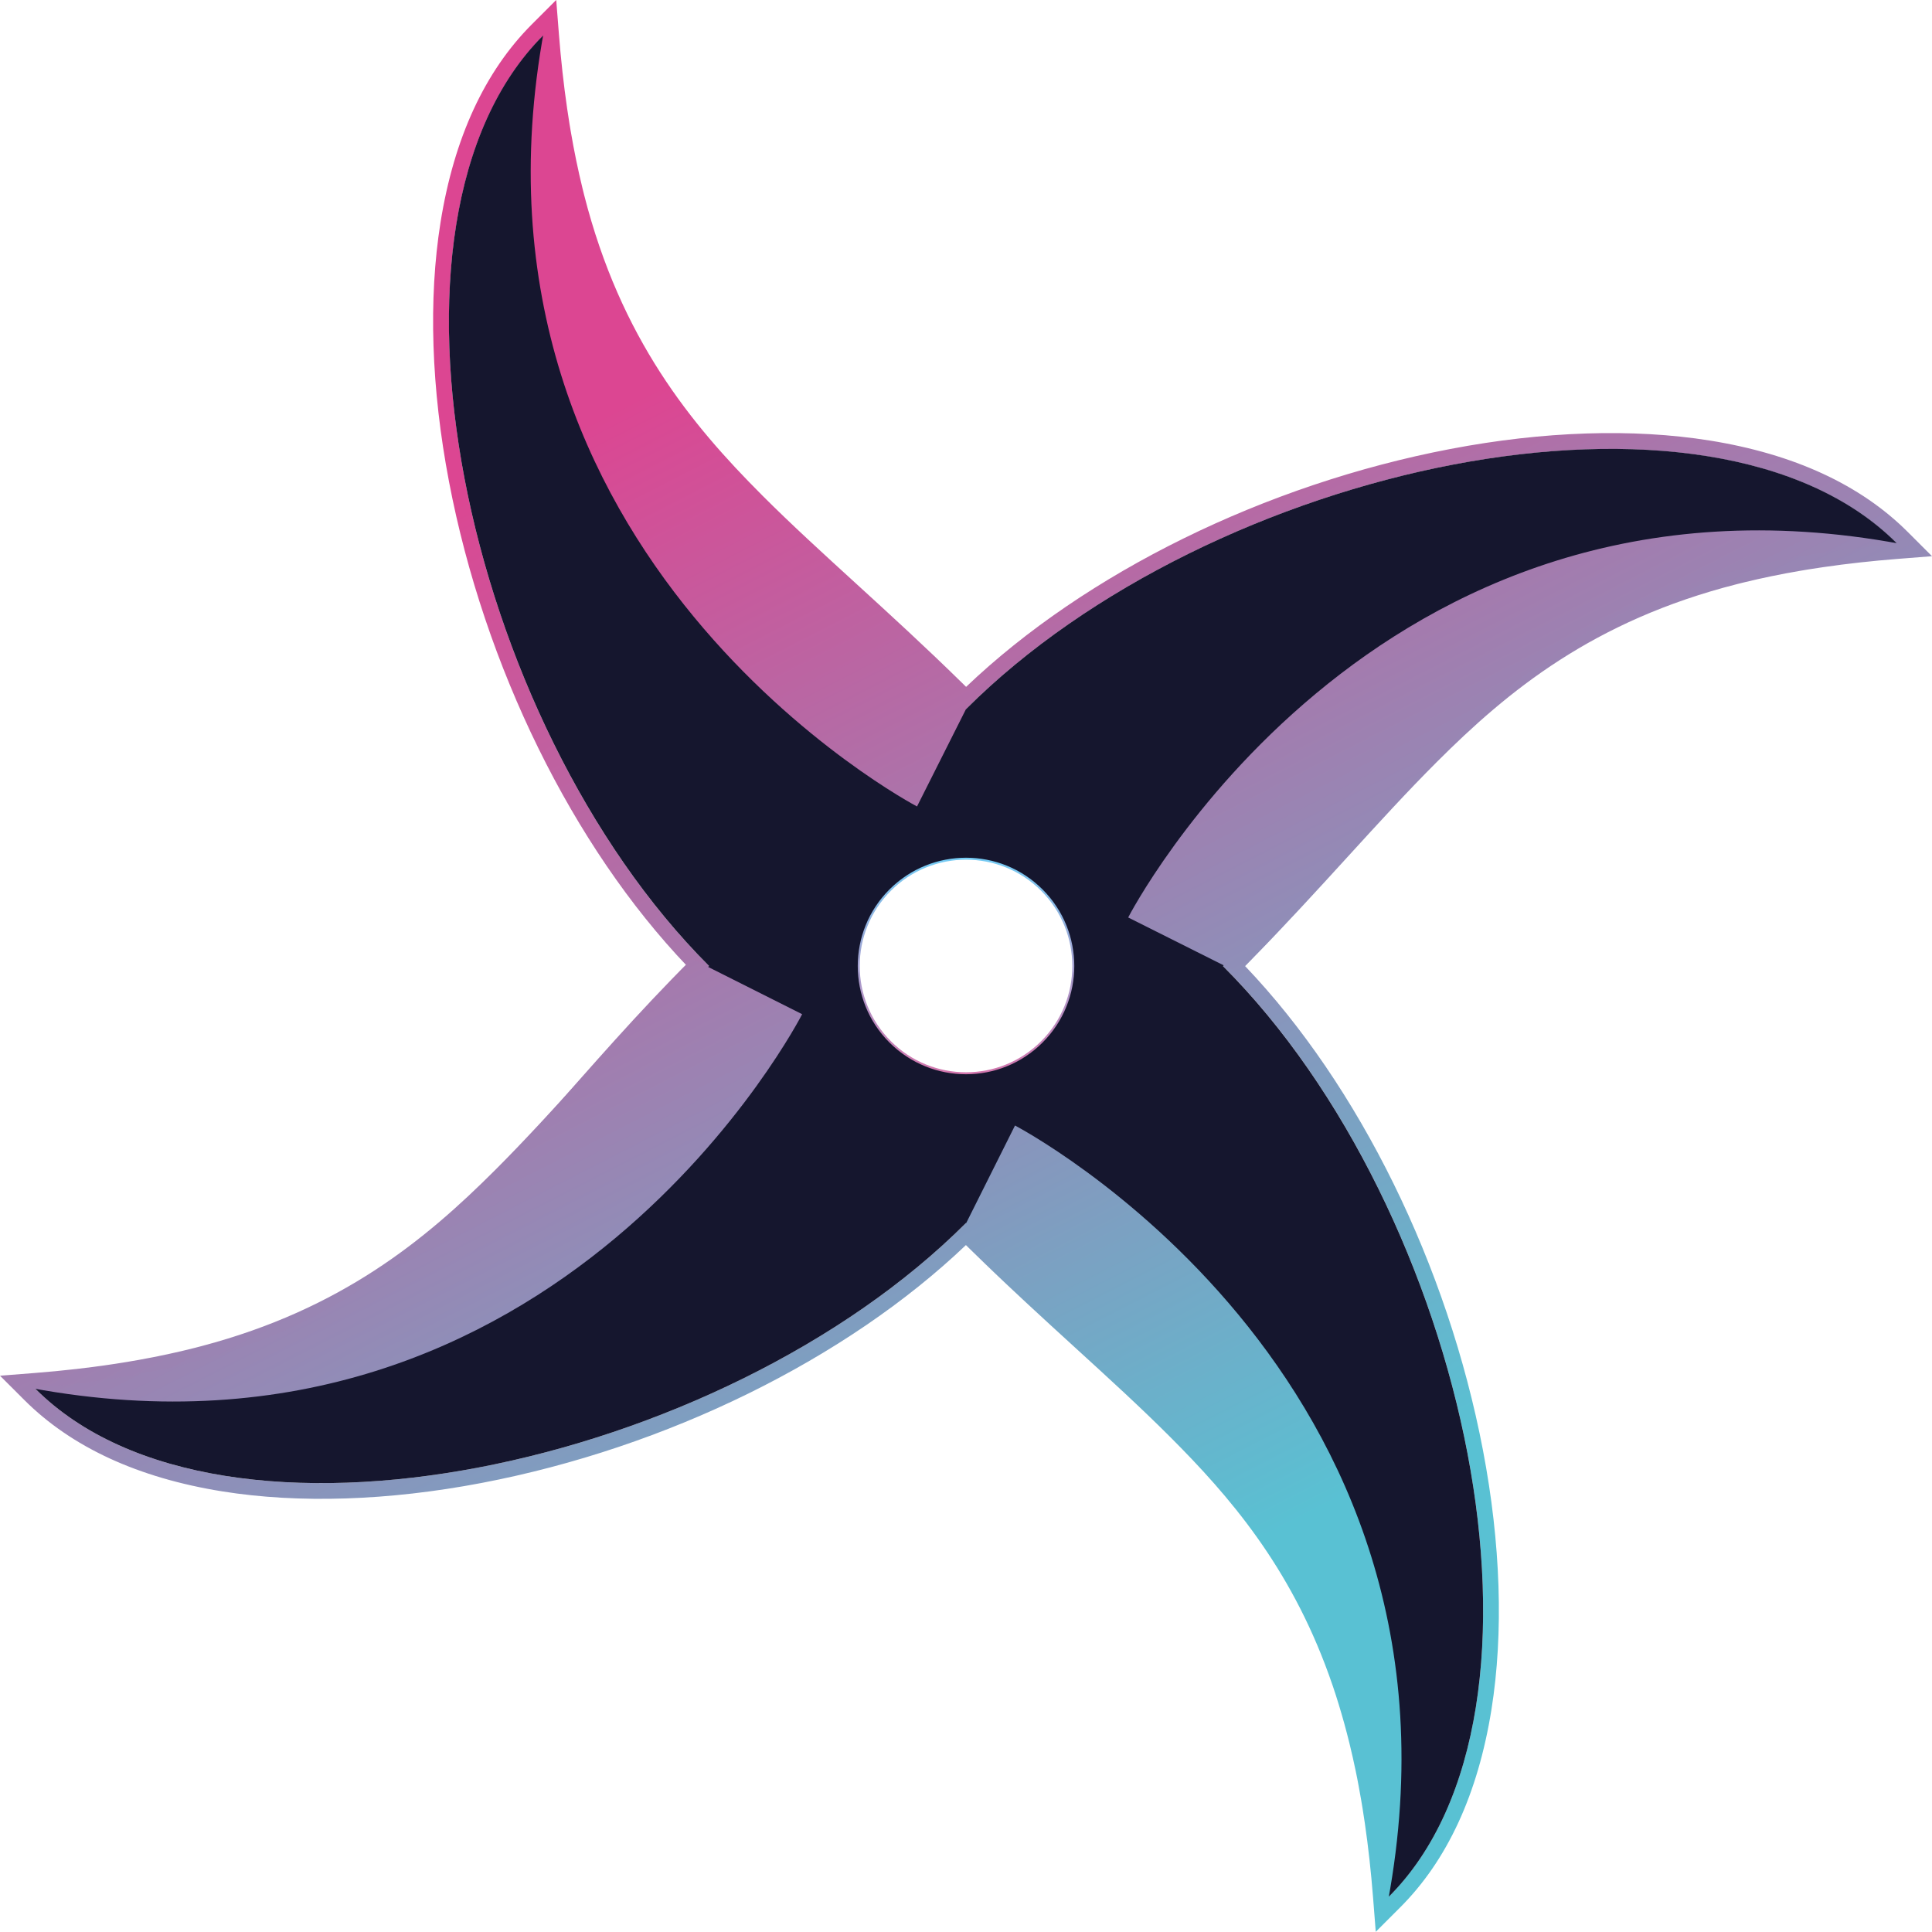
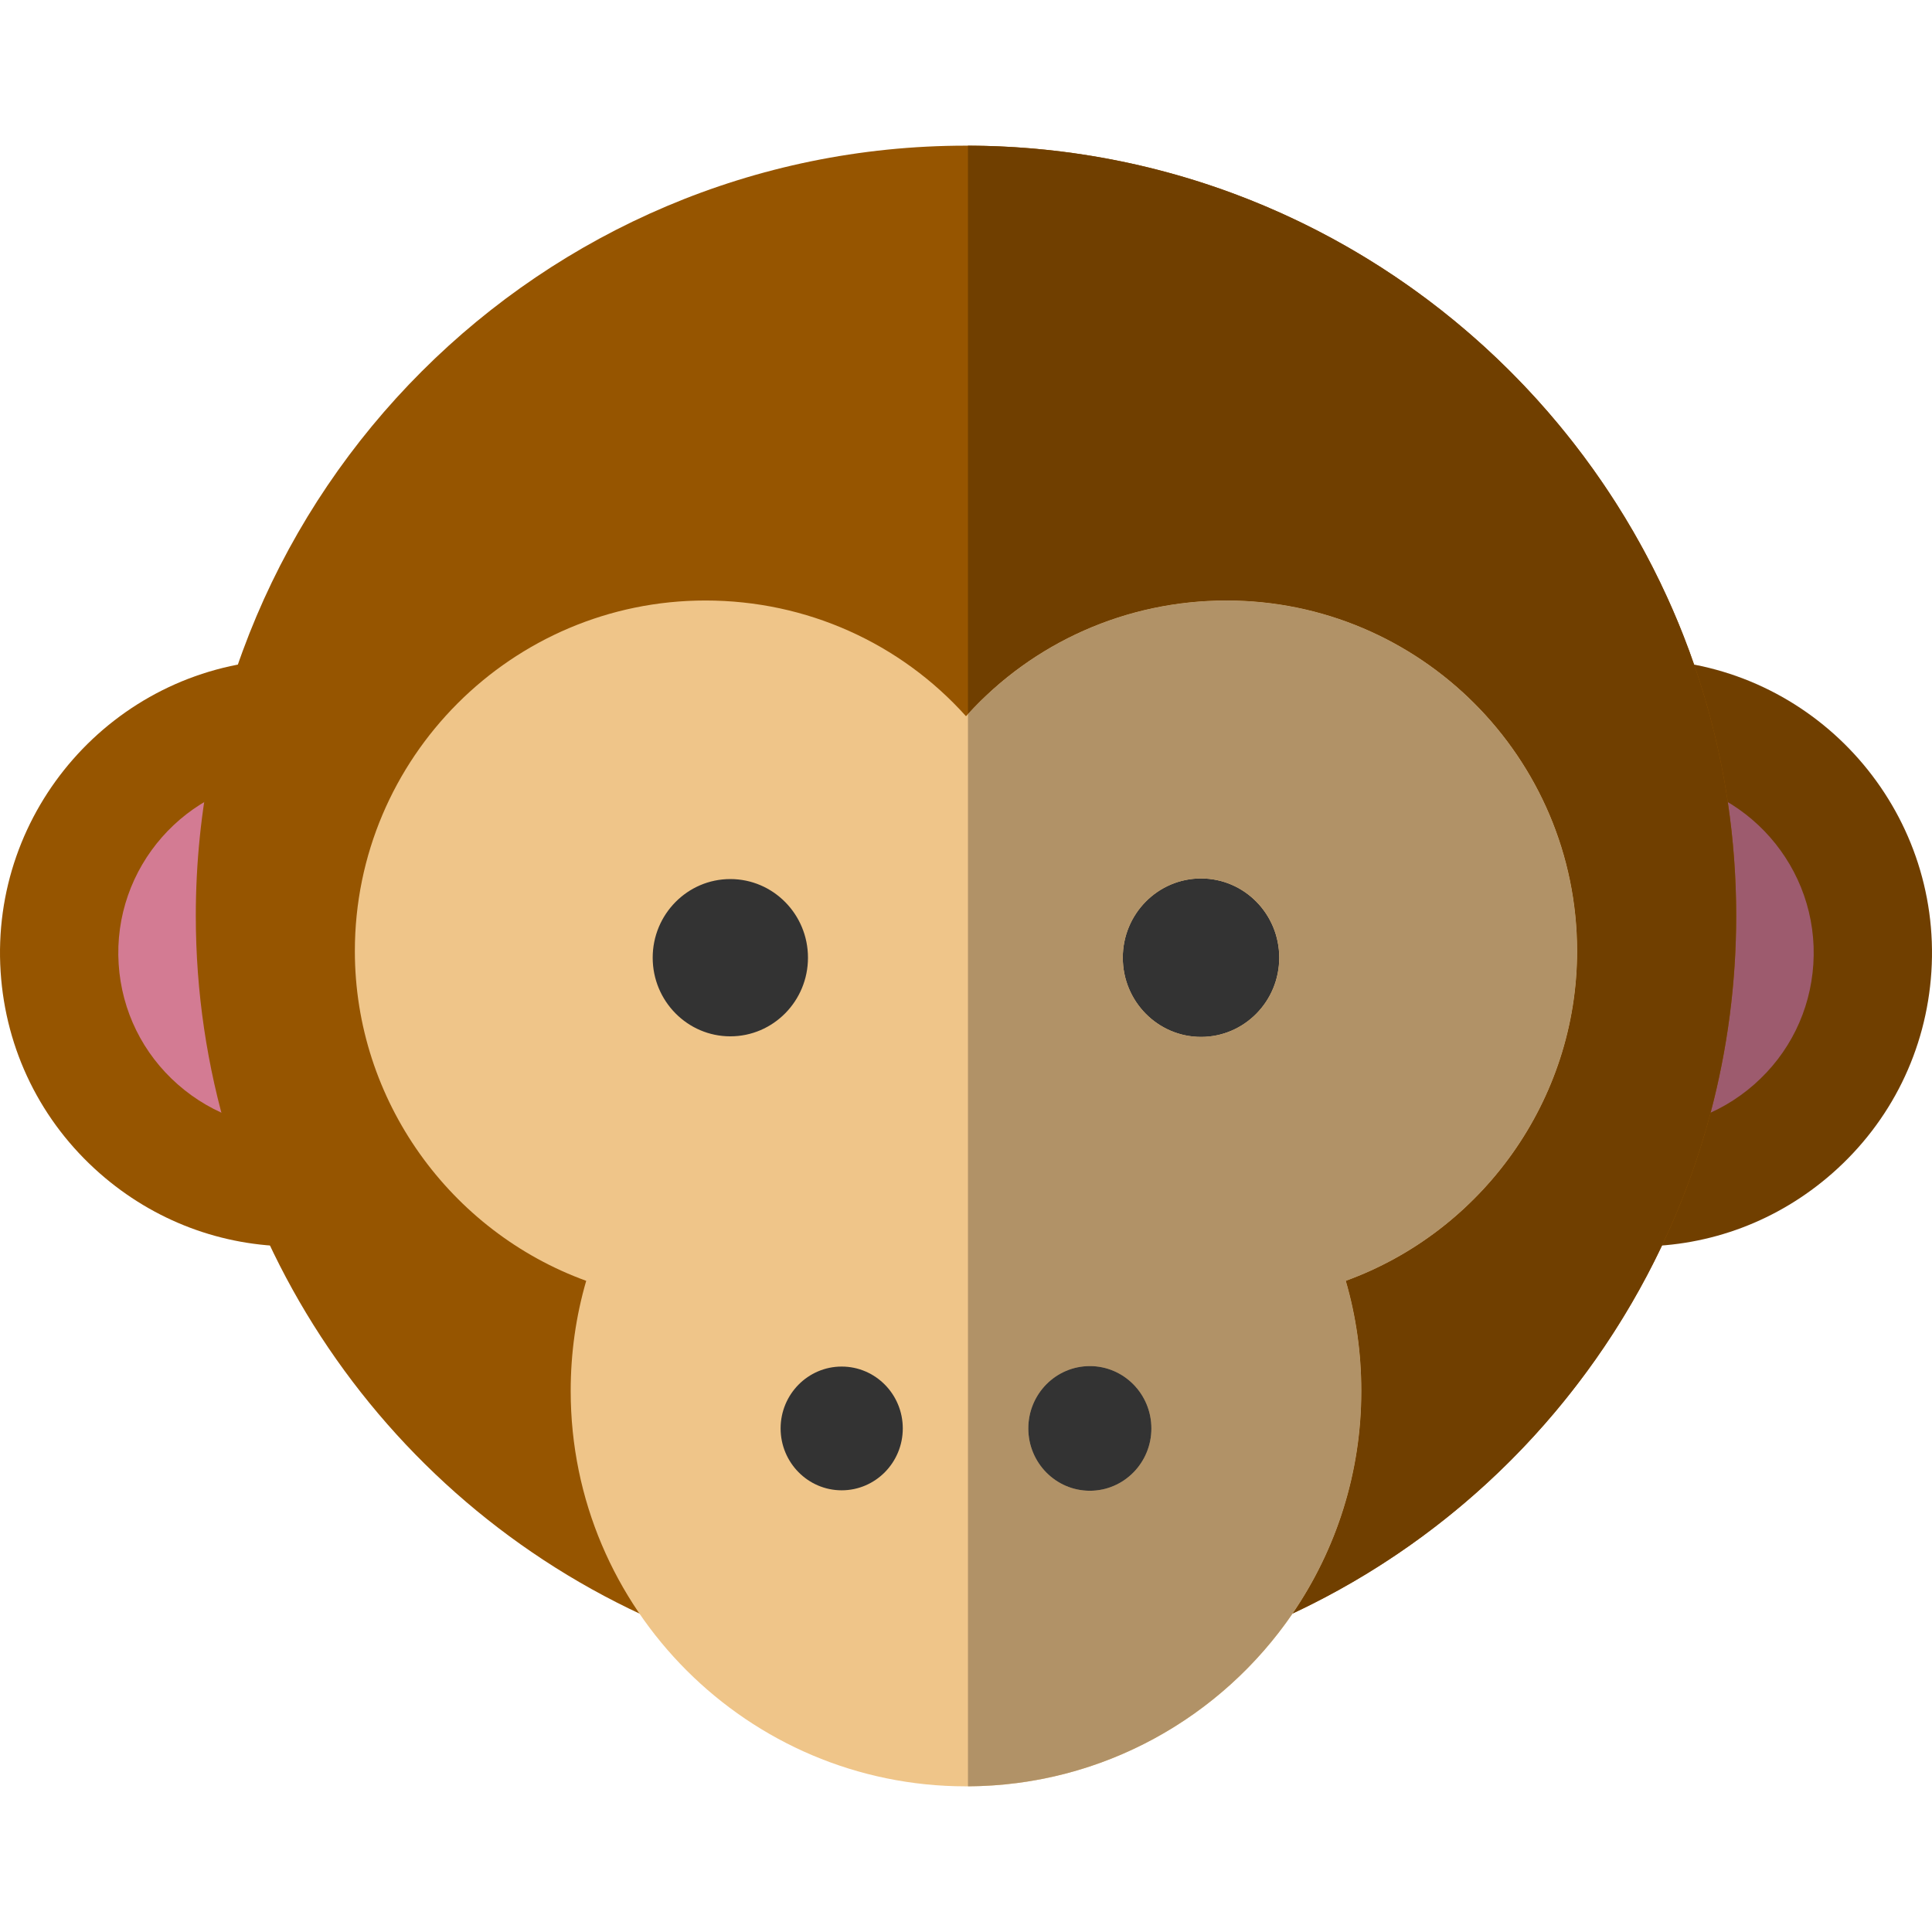
- <svg xmlns="http://www.w3.org/2000/svg" xmlns:xlink="http://www.w3.org/1999/xlink" viewBox="0 0 978.43 978.43">
-   <defs>
-     <style>.a{fill:url(#a);}.b{fill:#15162e;}.c{fill:url(#b);}.d{fill:url(#c);}.e{fill:url(#d);}.f{fill:url(#e);}.g{fill:none;stroke-miterlimit:10;stroke:url(#f);}</style>
-     <linearGradient id="a" x1="393.35" y1="606.91" x2="1019.35" y2="808.91" gradientTransform="translate(708.66 -293.54) rotate(45)" gradientUnits="userSpaceOnUse">
-       <stop offset="0" stop-color="#dc4692" />
-       <stop offset="1" stop-color="#59c1d3" />
-     </linearGradient>
-     <linearGradient id="b" x1="474.38" y1="316.21" x2="1130.26" y2="527.85" xlink:href="#a" />
-     <linearGradient id="c" x1="280.09" y1="887.62" x2="939.09" y2="1100.27" xlink:href="#a" />
-     <linearGradient id="d" x1="394.22" y1="599.67" x2="1023.75" y2="802.81" xlink:href="#a" />
-     <linearGradient id="e" x1="389.58" y1="612.58" x2="1018.37" y2="815.48" xlink:href="#a" />
-     <linearGradient id="f" x1="669.89" y1="669.89" x2="747.43" y2="747.43" gradientTransform="translate(708.66 -293.54) rotate(45)" gradientUnits="userSpaceOnUse">
-       <stop offset="0" stop-color="#76ccf4" />
-       <stop offset="1" stop-color="#d376ad" />
-     </linearGradient>
-   </defs>
-   <path class="a" d="M974.76,1085.24c6.2-38.75,4.72-84.15-4.29-131.3C952.59,860.27,907.78,769.27,850,708.71l2.27-2.31c18.25-18.61,34.35-36.24,49.92-53.3s30.21-33.08,45-47.85c35.83-35.79,79-71.46,152-90q1.68-.43,3.39-.84c9.17-2.24,18.86-4.24,28.79-5.93l3.81-.64c2.55-.41,5.17-.81,7.78-1.19,11.88-1.74,24.54-3.13,37.61-4.16l17.3-1.36-12.27-12.27c-23.9-23.9-57.66-39.49-100.36-46.32-38.75-6.2-84.15-4.72-131.3,4.29-93.67,17.88-184.67,62.69-245.23,120.47l-2.31-2.27c-18.61-18.25-36.24-34.35-53.29-49.92s-32.87-30-47.56-44.69l-.3-.31c-35.79-35.83-71.46-79.05-90-152q-.43-1.68-.84-3.39c-2.24-9.17-4.24-18.86-5.93-28.79-.22-1.26-.43-2.53-.64-3.81-.41-2.54-.81-5.16-1.19-7.78-1.74-11.89-3.13-24.54-4.16-37.61l-1.36-17.3-12.27,12.27c-23.9,23.9-39.49,57.66-46.32,100.36-6.2,38.75-4.72,84.15,4.29,131.3,17.88,93.67,62.69,184.67,120.47,245.23l-2.27,2.31c-2.48,2.52-5,5.15-7.6,7.82q-2.49,2.58-4.94,5.16L547.65,729c-3,3.23-6.14,6.53-9.45,10.09-8,8.59-15.65,17-23.07,25.11-15.53,17-30.21,33.09-45,47.86-35.26,35.21-77.67,70.38-148.65,89.11-1.1.3-2.22.58-3.34.87-2.24.57-4.54,1.13-6.84,1.67s-4.66,1.07-7,1.57c-4.74,1-9.64,2-14.57,2.87-7.51,1.35-15.36,2.56-23.34,3.59-2.69.35-5.44.69-8.19,1-6.93.8-14.14,1.49-21.44,2.06l-17.31,1.36,12.28,12.27c23.9,23.9,57.66,39.49,100.36,46.32,38.75,6.2,84.15,4.72,131.3-4.29C557.05,952.59,648.05,907.78,708.61,850l2.31,2.27c2.54,2.49,5.17,5.05,7.82,7.6q2.58,2.49,5.15,4.94l5.12,4.86c3.23,3,6.53,6.14,10.09,9.45,8.59,8,17,15.65,25.11,23.07,16.9,15.43,32.87,30,47.56,44.7l.3.3c30,30,60.45,65.36,80.31,120.32.72,2,1.43,4,2.11,6,2.08,6.13,4,12.52,5.8,19,.9,3.29,1.78,6.67,2.6,10,1.12,4.56,2.18,9.28,3.16,14,.49,2.4,1,4.85,1.43,7.29s.91,5,1.34,7.48c.22,1.26.43,2.53.64,3.81.41,2.56.81,5.17,1.19,7.78,1.74,11.88,3.13,24.54,4.16,37.61l1.36,17.3,12.27-12.27C952.34,1161.7,967.93,1127.94,974.76,1085.24Zm-56.19,56.56c-.39-2.66-.79-5.3-1.22-7.9-.21-1.3-.42-2.59-.64-3.88q-.66-3.86-1.37-7.61t-1.46-7.42q-1.51-7.34-3.21-14.31-1.27-5.22-2.66-10.27-2.76-10.08-5.94-19.44-1.07-3.13-2.16-6.18c-18.76-51.88-47.12-88.15-82.18-123.25l-.31-.31c-21.92-21.92-46.45-43.41-72.87-68q-5-4.63-10-9.41c-1.69-1.6-3.38-3.2-5.08-4.83s-3.42-3.26-5.13-4.91q-3.87-3.72-7.77-7.55L713.91,844c-1.75-1.72-3.49-3.46-5.25-5.21-124,124-377,178.26-471.29,84,7.48-.59,14.71-1.29,21.73-2.09q4.2-.48,8.31-1,12.31-1.61,23.72-3.65,7.61-1.37,14.85-2.93,3.61-.78,7.15-1.6c2.35-.56,4.68-1.12,7-1.71l3.43-.88c68-18,111-49.94,152.25-91.19,22-22,43.6-46.63,68.28-73.18q4.63-5,9.41-10c1.6-1.69,3.2-3.38,4.83-5.08s3.26-3.42,4.91-5.13q3.72-3.87,7.55-7.77l2.57-2.61c1.72-1.75,3.46-3.49,5.21-5.25-124-124-178.26-377-84-471.29,1.06,13.45,2.47,26.14,4.22,38.15.39,2.66.79,5.3,1.22,7.9.21,1.3.42,2.59.64,3.88,1.76,10.28,3.77,20,6,29.34.29,1.16.57,2.31.87,3.46,17.78,70,50.13,113.69,92.07,155.68.1.11.2.21.31.31,29.49,29.49,63.7,58.19,100.9,94.67l2.61,2.57c1.75,1.72,3.49,3.46,5.25,5.21,124-124,377-178.26,471.29-84-13.45,1.06-26.14,2.47-38.15,4.22-2.66.39-5.3.79-7.9,1.22l-3.88.64c-10.28,1.76-20,3.77-29.34,6-1.16.29-2.31.57-3.46.87-70,17.78-113.69,50.13-155.68,92.07-29.6,29.56-58.37,63.88-95,101.21L844,703.41c-1.72,1.75-3.46,3.49-5.21,5.25,124,124,178.26,377,84,471.29C921.73,1166.5,920.32,1153.81,918.57,1141.8Z" transform="translate(-219.44 -219.45)" />
-   <path class="b" d="M1180,494.53c-94.26-94.25-347.32-39.95-471.29,84C596.3,466.19,509.56,428.62,494.53,237.37c-94.25,94.26-39.95,347.32,84,471.29C466.19,821,428.62,907.76,237.37,922.79c94.26,94.25,347.32,40,471.29-84C821,951.13,907.76,988.7,922.79,1180c94.25-94.26,40-347.32-84-471.29C951.13,596.3,988.7,509.56,1180,494.53ZM670.24,747.08a54.33,54.33,0,1,1,76.84,0A54.33,54.33,0,0,1,670.24,747.08Z" transform="translate(-219.44 -219.45)" />
-   <path class="c" d="M790.79,684.09,846.48,712C958.83,599.65,990.8,509.93,1182,494.9,913.62,445,790.79,684.09,790.79,684.09Z" transform="translate(-219.44 -219.45)" />
-   <path class="d" d="M625.67,733.07,569.82,705c-112.36,112.36-143.4,202.38-334.64,217.4C503.61,972.25,625.67,733.07,625.67,733.07Z" transform="translate(-219.44 -219.45)" />
-   <path class="e" d="M683.85,627.87l28.2-56.06c-112.36-112.36-201.95-146.22-217-337.47C445.22,502.77,683.85,627.87,683.85,627.87Z" transform="translate(-219.44 -219.45)" />
-   <path class="f" d="M733.47,789.45l-27.61,55.18C818.21,957,907.33,991.09,922.36,1182.33,972.22,913.9,733.47,789.45,733.47,789.45Z" transform="translate(-219.44 -219.45)" />
-   <path class="g" d="M747.08,747.08a54.33,54.33,0,1,1,0-76.84A54.33,54.33,0,0,1,747.08,747.08Z" transform="translate(-219.44 -219.45)" />
+ <svg xmlns="http://www.w3.org/2000/svg" viewBox="0 0 512 512">
+   <path d="M94.04 206.163L72.76 174.88C29.955 177.657-2.612 214.742.165 257.548c1.345 20.736 10.685 39.707 26.298 53.42 14.32 12.574 32.34 19.345 51.224 19.345 1.707 0 3.425-.055 5.145-.167l11.21-32.35v-91.632z" fill="#965500" />
+   <path d="M80.804 298.865c-12.38.806-24.334-3.263-33.655-11.45s-14.9-19.513-15.702-31.894c-1.658-25.557 17.786-47.7 43.344-49.357l6.013 92.7z" fill="#d37b93" />
+   <path d="M417.96 206.163l21.28-31.28c42.806 2.776 75.373 39.86 72.596 82.667-1.346 20.736-10.685 39.708-26.3 53.42-14.32 12.573-32.34 19.344-51.224 19.344-1.707 0-3.425-.055-5.144-.166l-11.21-32.35v-91.633" fill="#703f00" />
+   <path d="M431.196 298.865c12.38.806 24.334-3.263 33.655-11.45s14.9-19.513 15.702-31.894c1.658-25.557-17.786-47.7-43.344-49.358l-6.013 92.702" fill="#9d5b6e" />
+   <path d="M173.716 429.55C99.7 396.915 51.89 323.576 51.89 242.7 51.89 130.163 143.453 38.6 256 38.6s204.108 91.562 204.108 204.11c0 80.863-47.817 154.2-121.82 186.838l-164.573.002" fill="#965500" />
+   <path d="M256 473.4c-57.766 0-104.762-46.996-104.762-104.763 0-10.026 1.378-19.793 4.113-29.204-36.004-13.075-61.31-47.785-61.31-87.38 0-51.233 41.682-92.915 92.915-92.915 26.865 0 51.7 11.346 69.044 30.666 17.345-19.32 42.18-30.666 69.044-30.666 51.233 0 92.914 41.682 92.914 92.915 0 39.594-25.303 74.305-61.31 87.38 2.734 9.4 4.114 19.178 4.114 29.204C360.763 426.403 313.766 473.4 256 473.4" fill="#efc589" />
+   <path d="M206.87 378.547c0-9.058 7.26-16.393 16.183-16.393 8.934 0 16.194 7.335 16.194 16.393s-7.26 16.4-16.194 16.4c-8.922-.001-16.183-7.343-16.183-16.4zm-33.9-124.75c0-11.513 9.23-20.836 20.57-20.836 11.355 0 20.582 9.324 20.582 20.836s-9.227 20.843-20.582 20.843c-11.342 0-20.57-9.332-20.57-20.843zm166.04 0c0-11.597-9.288-20.998-20.724-20.998-11.45 0-20.738 9.4-20.738 20.998s9.288 20.998 20.738 20.998c11.436 0 20.724-9.4 20.724-20.998" fill="#333" />
+   <path d="M484.49 311.87l-.034.03.034-.03m.164-.14l-.06.05.06-.05m.16-.138l-.068.057.068-.057m.168-.144l-.08.07.08-.07m.164-.143l-.088.076.088-.076m.173-.15l-.102.09.102-.09m.215-.188l-.16.14.16-.14m26.328-53.892l-.001.023.001-.023m.014-.232c0 .007-.001.013-.001.02 0-.004 0-.014.001-.02m.012-.23" fill="#bdbdbf" />
+   <path d="M256.522 38.606v150.62c17.32-18.97 41.927-30.09 68.522-30.09 51.233 0 92.914 41.682 92.914 92.915 0 39.594-25.303 74.305-61.31 87.38 2.734 9.4 4.114 19.178 4.114 29.204a104.17 104.17 0 0 1-18.21 58.966c43.75-20.502 77.936-55.397 97.905-97.545 5.343-11.26 9.662-23.036 12.877-35.194 4.438-16.778 6.773-34.28 6.773-52.153a205.03 205.03 0 0 0-2.22-30.146c-1.865-12.54-4.875-24.718-8.92-36.413-27.62-79.81-103.422-137.32-192.446-137.545" fill="#703f00" />
+   <path d="M288.826 395.068c-9.01 0-16.316-7.397-16.316-16.52s7.308-16.522 16.316-16.522c8.998 0 16.306 7.397 16.306 16.522s-7.31 16.52-16.306 16.52m29.47-120.274c-11.45 0-20.738-9.4-20.738-20.998s9.288-20.998 20.738-20.998c11.436 0 20.724 9.4 20.724 20.998s-9.288 20.998-20.724 20.998m6.748-115.657c-26.596 0-51.203 11.12-68.522 30.09V473.39c35.698-.176 67.23-18.294 86.022-45.785 11.495-16.81 18.22-37.12 18.22-58.97 0-10.026-1.378-19.793-4.114-29.204 36.006-13.075 61.3-47.784 61.3-87.38 0-51.234-41.682-92.916-92.915-92.916" fill="#b19267" />
+   <path d="M288.826 362.026c-9.01 0-16.316 7.397-16.316 16.522s7.308 16.52 16.316 16.52c8.998 0 16.306-7.397 16.306-16.52s-7.31-16.522-16.306-16.522" fill="#333" />
</svg>
